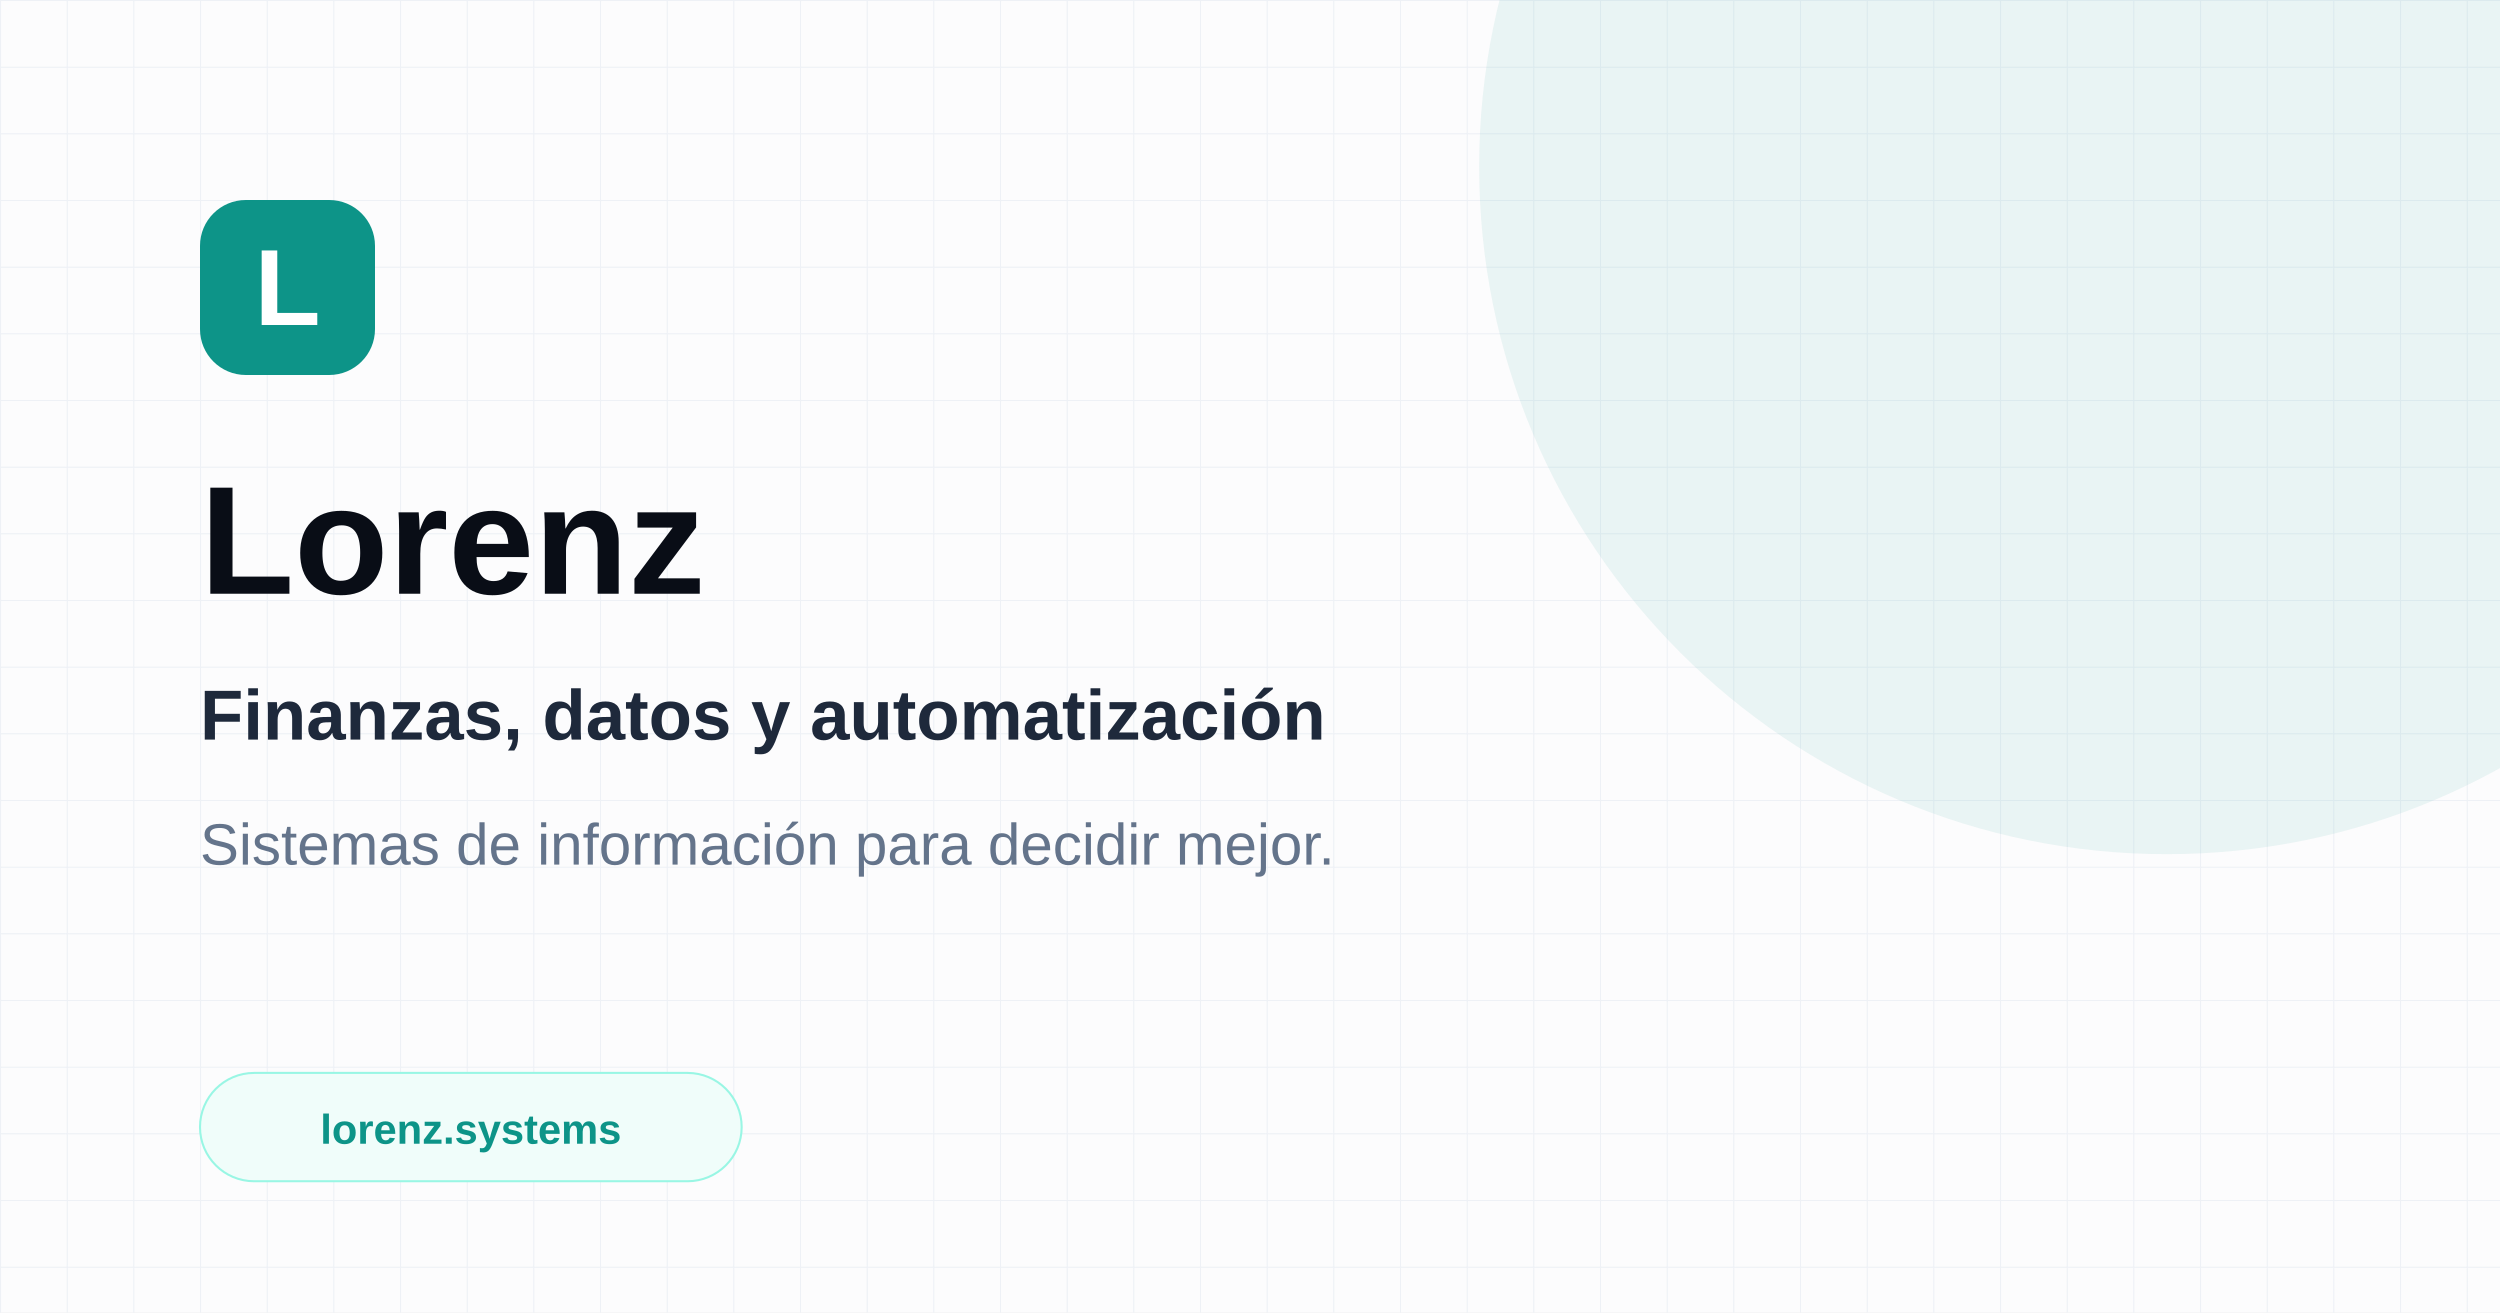
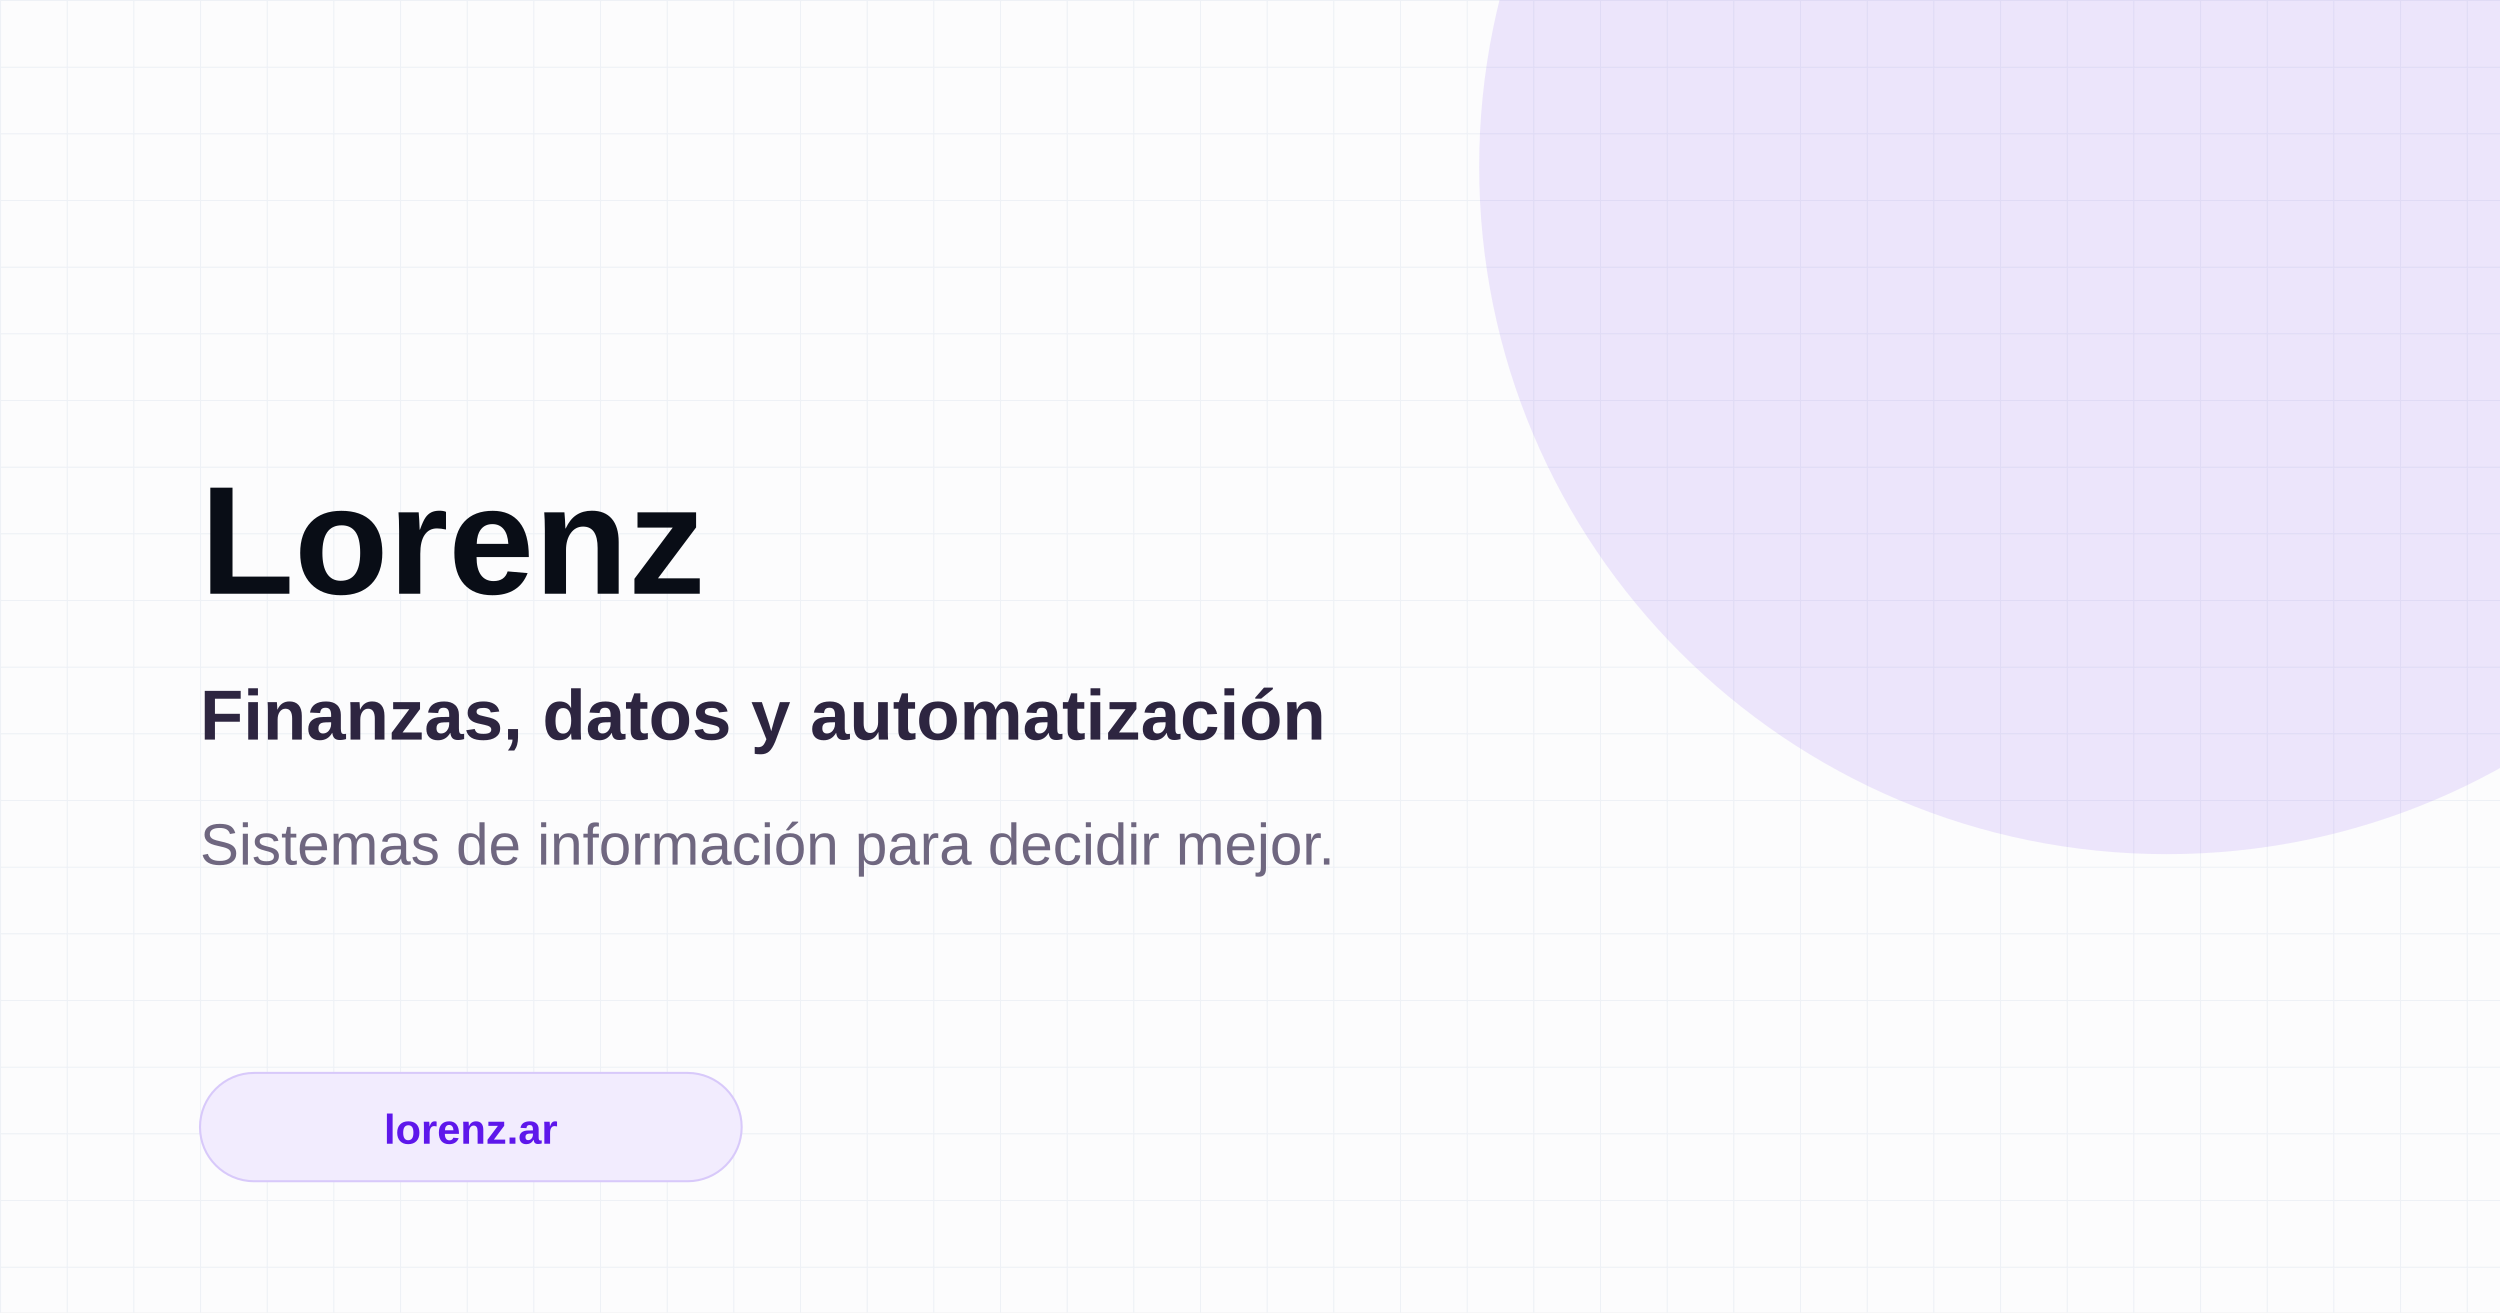
<svg xmlns="http://www.w3.org/2000/svg" width="1200" height="630" viewBox="0 0 1200 630">
  <rect width="1200" height="630" fill="#fcfcfd" />
  <path d="M0 0h1200v630H0z" fill="url(#grid)" opacity=".55" />
-   <circle cx="1040" cy="80" r="330" fill="#0d9488" opacity=".08" />
-   <rect x="96" y="96" width="84" height="84" rx="22" fill="#0d9488" />
-   <text x="138" y="156" text-anchor="middle" font-family="Arial, sans-serif" font-size="52" font-weight="700" fill="#fff">L</text>
+   <circle cx="1040" cy="80" r="330" fill="#5e17eb" opacity=".10" />
  <text x="96" y="285" font-family="Arial, sans-serif" font-size="74" font-weight="700" fill="#090d16">Lorenz</text>
-   <text x="96" y="355" font-family="Arial, sans-serif" font-size="34" font-weight="600" fill="#1e293b">Finanzas, datos y automatización</text>
-   <text x="96" y="415" font-family="Arial, sans-serif" font-size="28" fill="#64748b">Sistemas de información para decidir mejor.</text>
-   <rect x="96" y="515" width="260" height="52" rx="26" fill="#f0fdfa" stroke="#99f6e4" />
-   <text x="226" y="549" text-anchor="middle" font-family="Arial, sans-serif" font-size="20" font-weight="700" fill="#0d9488">lorenz.systems</text>
+   <text x="96" y="355" font-family="Arial, sans-serif" font-size="34" font-weight="600" fill="#2d2540">Finanzas, datos y automatización</text>
+   <text x="96" y="415" font-family="Arial, sans-serif" font-size="28" fill="#6f6780">Sistemas de información para decidir mejor.</text>
+   <rect x="96" y="515" width="260" height="52" rx="26" fill="#f2ecfe" stroke="#d8c9fa" />
+   <text x="226" y="549" text-anchor="middle" font-family="Arial, sans-serif" font-size="20" font-weight="700" fill="#5e17eb">lorenz.ar</text>
  <defs>
    <pattern id="grid" width="32" height="32" patternUnits="userSpaceOnUse">
      <path d="M32 0H0v32" fill="none" stroke="#e2e8f0" stroke-width="1" />
    </pattern>
  </defs>
</svg>
